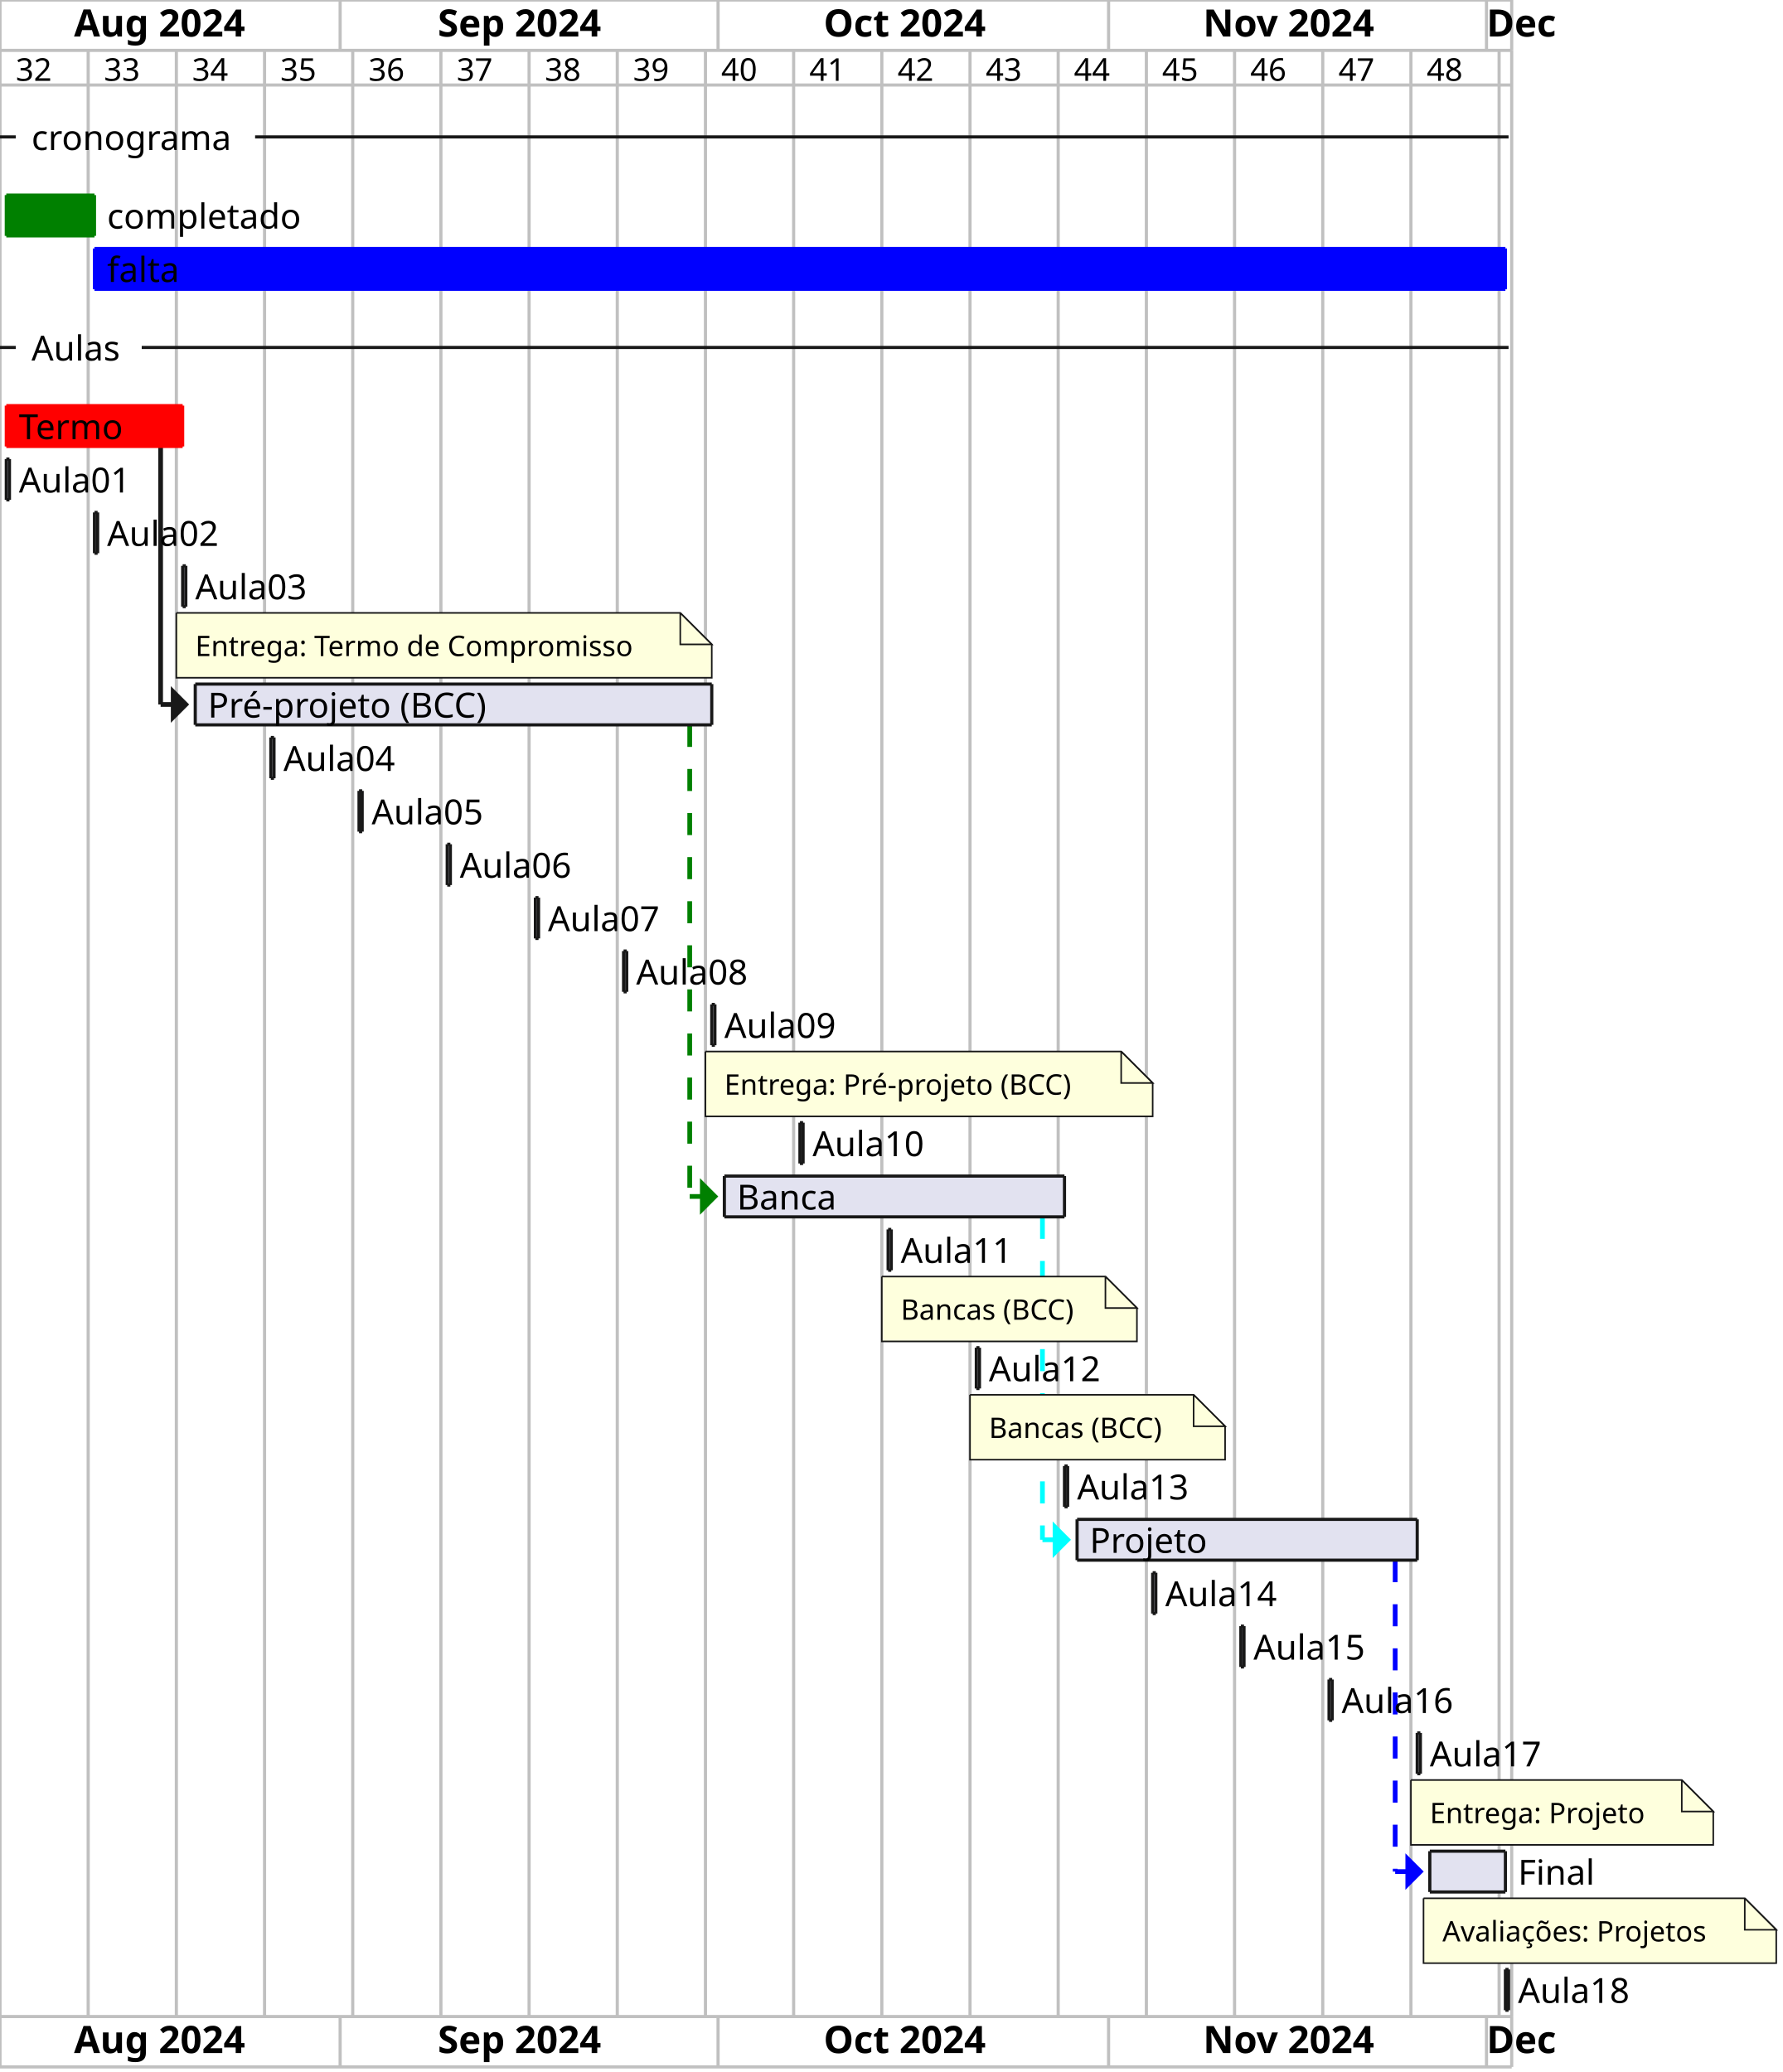
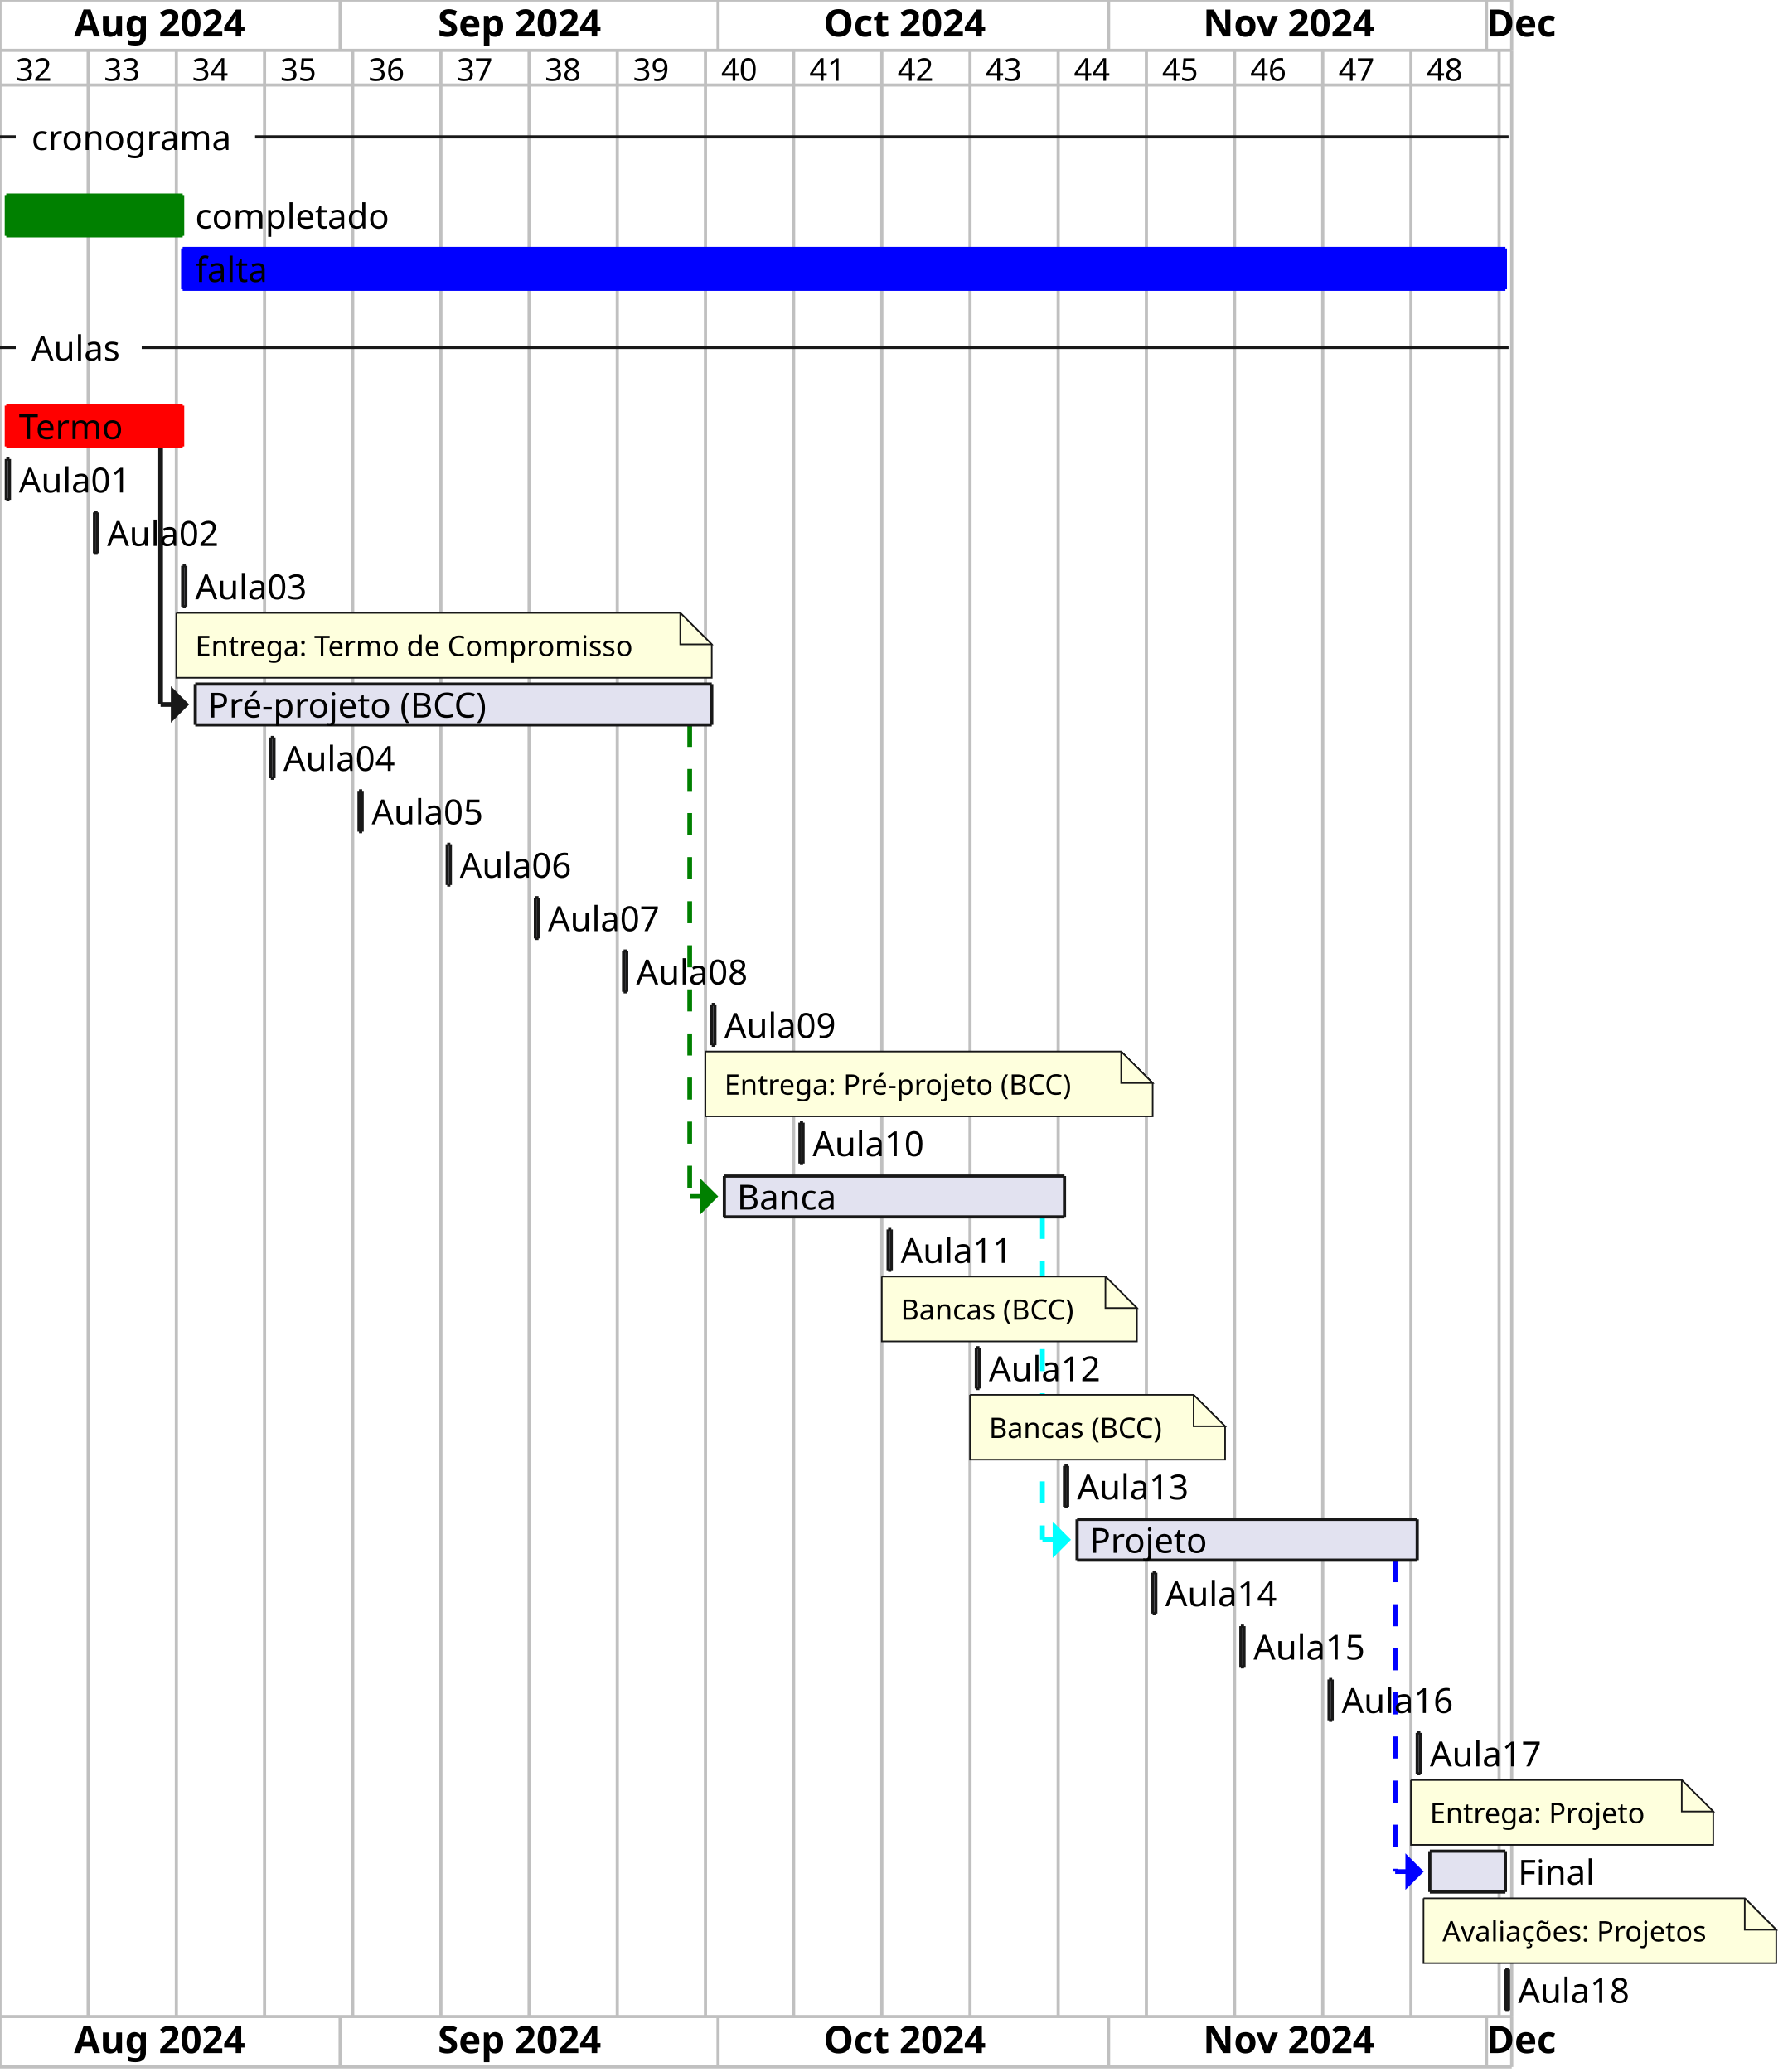
<svg xmlns="http://www.w3.org/2000/svg" contentStyleType="text/css" height="658px" preserveAspectRatio="none" style="width:566px;height:658px;background:#FFFFFF;" version="1.1" viewBox="0 0 566 658" width="566px" zoomAndPan="magnify">
  <defs />
  <g>
    <text fill="#000000" font-family="sans-serif" font-size="10" lengthAdjust="spacing" textLength="12" x="5" y="25.668">32</text>
    <text fill="#000000" font-family="sans-serif" font-size="10" lengthAdjust="spacing" textLength="12" x="33" y="25.668">33</text>
    <text fill="#000000" font-family="sans-serif" font-size="10" lengthAdjust="spacing" textLength="12" x="61" y="25.668">34</text>
    <text fill="#000000" font-family="sans-serif" font-size="10" lengthAdjust="spacing" textLength="12" x="89" y="25.668">35</text>
    <text fill="#000000" font-family="sans-serif" font-size="10" lengthAdjust="spacing" textLength="12" x="117" y="25.668">36</text>
    <text fill="#000000" font-family="sans-serif" font-size="10" lengthAdjust="spacing" textLength="12" x="145" y="25.668">37</text>
    <text fill="#000000" font-family="sans-serif" font-size="10" lengthAdjust="spacing" textLength="12" x="173" y="25.668">38</text>
    <text fill="#000000" font-family="sans-serif" font-size="10" lengthAdjust="spacing" textLength="12" x="201" y="25.668">39</text>
    <text fill="#000000" font-family="sans-serif" font-size="10" lengthAdjust="spacing" textLength="12" x="229" y="25.668">40</text>
    <text fill="#000000" font-family="sans-serif" font-size="10" lengthAdjust="spacing" textLength="12" x="257" y="25.668">41</text>
    <text fill="#000000" font-family="sans-serif" font-size="10" lengthAdjust="spacing" textLength="12" x="285" y="25.668">42</text>
    <text fill="#000000" font-family="sans-serif" font-size="10" lengthAdjust="spacing" textLength="12" x="313" y="25.668">43</text>
    <text fill="#000000" font-family="sans-serif" font-size="10" lengthAdjust="spacing" textLength="12" x="341" y="25.668">44</text>
    <text fill="#000000" font-family="sans-serif" font-size="10" lengthAdjust="spacing" textLength="12" x="369" y="25.668">45</text>
    <text fill="#000000" font-family="sans-serif" font-size="10" lengthAdjust="spacing" textLength="12" x="397" y="25.668">46</text>
    <text fill="#000000" font-family="sans-serif" font-size="10" lengthAdjust="spacing" textLength="12" x="425" y="25.668">47</text>
    <text fill="#000000" font-family="sans-serif" font-size="10" lengthAdjust="spacing" textLength="12" x="453" y="25.668">48</text>
    <line style="stroke:#C0C0C0;stroke-width:1.0;" x1="0" x2="0" y1="16" y2="640.385" />
    <line style="stroke:#C0C0C0;stroke-width:1.0;" x1="28" x2="28" y1="16" y2="640.385" />
    <line style="stroke:#C0C0C0;stroke-width:1.0;" x1="56" x2="56" y1="16" y2="640.385" />
    <line style="stroke:#C0C0C0;stroke-width:1.0;" x1="84" x2="84" y1="16" y2="640.385" />
    <line style="stroke:#C0C0C0;stroke-width:1.0;" x1="112" x2="112" y1="16" y2="640.385" />
    <line style="stroke:#C0C0C0;stroke-width:1.0;" x1="140" x2="140" y1="16" y2="640.385" />
    <line style="stroke:#C0C0C0;stroke-width:1.0;" x1="168" x2="168" y1="16" y2="640.385" />
    <line style="stroke:#C0C0C0;stroke-width:1.0;" x1="196" x2="196" y1="16" y2="640.385" />
    <line style="stroke:#C0C0C0;stroke-width:1.0;" x1="224" x2="224" y1="16" y2="640.385" />
    <line style="stroke:#C0C0C0;stroke-width:1.0;" x1="252" x2="252" y1="16" y2="640.385" />
    <line style="stroke:#C0C0C0;stroke-width:1.0;" x1="280" x2="280" y1="16" y2="640.385" />
    <line style="stroke:#C0C0C0;stroke-width:1.0;" x1="308" x2="308" y1="16" y2="640.385" />
    <line style="stroke:#C0C0C0;stroke-width:1.0;" x1="336" x2="336" y1="16" y2="640.385" />
    <line style="stroke:#C0C0C0;stroke-width:1.0;" x1="364" x2="364" y1="16" y2="640.385" />
    <line style="stroke:#C0C0C0;stroke-width:1.0;" x1="392" x2="392" y1="16" y2="640.385" />
    <line style="stroke:#C0C0C0;stroke-width:1.0;" x1="420" x2="420" y1="16" y2="640.385" />
    <line style="stroke:#C0C0C0;stroke-width:1.0;" x1="448" x2="448" y1="16" y2="640.385" />
    <line style="stroke:#C0C0C0;stroke-width:1.0;" x1="476" x2="476" y1="16" y2="640.385" />
    <line style="stroke:#C0C0C0;stroke-width:1.0;" x1="480" x2="480" y1="16" y2="640.385" />
    <line style="stroke:#C0C0C0;stroke-width:1.0;" x1="0" x2="0" y1="0" y2="16" />
    <line style="stroke:#C0C0C0;stroke-width:1.0;" x1="108" x2="108" y1="0" y2="16" />
    <text fill="#000000" font-family="sans-serif" font-size="12" font-weight="bold" lengthAdjust="spacing" textLength="61" x="23.5" y="11.602">Aug 2024</text>
    <line style="stroke:#C0C0C0;stroke-width:1.0;" x1="228" x2="228" y1="0" y2="16" />
    <text fill="#000000" font-family="sans-serif" font-size="12" font-weight="bold" lengthAdjust="spacing" textLength="58" x="139" y="11.602">Sep 2024</text>
    <line style="stroke:#C0C0C0;stroke-width:1.0;" x1="352" x2="352" y1="0" y2="16" />
    <text fill="#000000" font-family="sans-serif" font-size="12" font-weight="bold" lengthAdjust="spacing" textLength="57" x="261.5" y="11.602">Oct 2024</text>
    <line style="stroke:#C0C0C0;stroke-width:1.0;" x1="472" x2="472" y1="0" y2="16" />
    <text fill="#000000" font-family="sans-serif" font-size="12" font-weight="bold" lengthAdjust="spacing" textLength="60" x="382" y="11.602">Nov 2024</text>
    <line style="stroke:#C0C0C0;stroke-width:1.0;" x1="480" x2="480" y1="0" y2="16" />
    <text fill="#000000" font-family="sans-serif" font-size="12" font-weight="bold" lengthAdjust="spacing" textLength="23" x="472" y="11.602">Dec</text>
    <line style="stroke:#C0C0C0;stroke-width:1.0;" x1="0" x2="480" y1="0" y2="0" />
    <line style="stroke:#C0C0C0;stroke-width:1.0;" x1="0" x2="480" y1="16" y2="16" />
    <line style="stroke:#C0C0C0;stroke-width:1.0;" x1="0" x2="480" y1="27" y2="27" />
    <line style="stroke:#181818;stroke-width:1.5;" x1="51" x2="51" y1="141.775" y2="223.718" />
    <line style="stroke:#181818;stroke-width:1.5;" x1="51" x2="59" y1="223.718" y2="223.718" />
    <polygon fill="#181818" points="55,219.718,55,223.718,55,227.718,59,223.718" style="stroke:#181818;stroke-width:1.5;" />
    <line style="stroke:#008000;stroke-width:1.5;stroke-dasharray:7.0,7.0;" x1="219" x2="219" y1="230.195" y2="379.958" />
    <line style="stroke:#008000;stroke-width:1.5;stroke-dasharray:7.0,7.0;" x1="219" x2="227" y1="379.958" y2="379.958" />
    <polygon fill="#008000" points="223,375.958,223,379.958,223,383.958,227,379.958" style="stroke:#008000;stroke-width:1.5;" />
    <line style="stroke:#00FFFF;stroke-width:1.5;stroke-dasharray:7.0,7.0;" x1="331" x2="331" y1="386.435" y2="488.978" />
    <line style="stroke:#00FFFF;stroke-width:1.5;stroke-dasharray:7.0,7.0;" x1="331" x2="339" y1="488.978" y2="488.978" />
    <polygon fill="#00FFFF" points="335,484.978,335,488.978,335,492.978,339,488.978" style="stroke:#00FFFF;stroke-width:1.5;" />
    <line style="stroke:#0000FF;stroke-width:1.5;stroke-dasharray:7.0,7.0;" x1="443" x2="443" y1="495.455" y2="594.352" />
    <line style="stroke:#0000FF;stroke-width:1.5;stroke-dasharray:7.0,7.0;" x1="443" x2="451" y1="594.352" y2="594.352" />
    <polygon fill="#0000FF" points="447,590.352,447,594.352,447,598.352,451,594.352" style="stroke:#0000FF;stroke-width:1.5;" />
    <line style="stroke:#181818;stroke-width:1.0;" x1="0" x2="5" y1="43.477" y2="43.477" />
    <line style="stroke:#181818;stroke-width:1.0;" x1="81" x2="479" y1="43.477" y2="43.477" />
-     <rect fill="#008000" height="12.955" style="stroke:none;stroke-width:1.0;" width="28" x="2" y="61.955" />
-     <line style="stroke:#008000;stroke-width:1.0;" x1="2" x2="30" y1="61.955" y2="61.955" />
-     <line style="stroke:#008000;stroke-width:1.0;" x1="2" x2="30" y1="74.91" y2="74.91" />
+     <rect fill="#008000" height="12.955" style="stroke:none;stroke-width:1.0;" width="56" x="2" y="61.955" />
+     <line style="stroke:#008000;stroke-width:1.0;" x1="2" x2="58" y1="61.955" y2="61.955" />
+     <line style="stroke:#008000;stroke-width:1.0;" x1="2" x2="58" y1="74.91" y2="74.91" />
    <line style="stroke:#008000;stroke-width:1.0;" x1="2" x2="2" y1="61.955" y2="74.91" />
-     <line style="stroke:#008000;stroke-width:1.0;" x1="30" x2="30" y1="61.955" y2="74.91" />
-     <rect fill="#0000FF" height="12.955" style="stroke:none;stroke-width:1.0;" width="448" x="30" y="78.91" />
-     <line style="stroke:#0000FF;stroke-width:1.0;" x1="30" x2="478" y1="78.91" y2="78.91" />
-     <line style="stroke:#0000FF;stroke-width:1.0;" x1="30" x2="478" y1="91.865" y2="91.865" />
-     <line style="stroke:#0000FF;stroke-width:1.0;" x1="30" x2="30" y1="78.91" y2="91.865" />
+     <line style="stroke:#008000;stroke-width:1.0;" x1="58" x2="58" y1="61.955" y2="74.91" />
+     <rect fill="#0000FF" height="12.955" style="stroke:none;stroke-width:1.0;" width="420" x="58" y="78.91" />
+     <line style="stroke:#0000FF;stroke-width:1.0;" x1="58" x2="478" y1="78.91" y2="78.91" />
+     <line style="stroke:#0000FF;stroke-width:1.0;" x1="58" x2="478" y1="91.865" y2="91.865" />
+     <line style="stroke:#0000FF;stroke-width:1.0;" x1="58" x2="58" y1="78.91" y2="91.865" />
    <line style="stroke:#0000FF;stroke-width:1.0;" x1="478" x2="478" y1="78.91" y2="91.865" />
    <line style="stroke:#181818;stroke-width:1.0;" x1="0" x2="5" y1="110.343" y2="110.343" />
    <line style="stroke:#181818;stroke-width:1.0;" x1="45" x2="479" y1="110.343" y2="110.343" />
    <rect fill="#FF0000" height="12.955" style="stroke:none;stroke-width:1.0;" width="56" x="2" y="128.82" />
    <line style="stroke:#FF0000;stroke-width:1.0;" x1="2" x2="58" y1="128.82" y2="128.82" />
    <line style="stroke:#FF0000;stroke-width:1.0;" x1="2" x2="58" y1="141.775" y2="141.775" />
    <line style="stroke:#FF0000;stroke-width:1.0;" x1="2" x2="2" y1="128.82" y2="141.775" />
    <line style="stroke:#FF0000;stroke-width:1.0;" x1="58" x2="58" y1="128.82" y2="141.775" />
    <rect fill="#E2E2F0" height="12.955" style="stroke:none;stroke-width:1.0;" width="1" x="2" y="145.775" />
    <line style="stroke:#181818;stroke-width:1.0;" x1="2" x2="3" y1="145.775" y2="145.775" />
    <line style="stroke:#181818;stroke-width:1.0;" x1="2" x2="3" y1="158.731" y2="158.731" />
    <line style="stroke:#181818;stroke-width:1.0;" x1="2" x2="2" y1="145.775" y2="158.731" />
    <line style="stroke:#181818;stroke-width:1.0;" x1="3" x2="3" y1="145.775" y2="158.731" />
    <rect fill="#E2E2F0" height="12.955" style="stroke:none;stroke-width:1.0;" width="1" x="30" y="162.731" />
    <line style="stroke:#181818;stroke-width:1.0;" x1="30" x2="31" y1="162.731" y2="162.731" />
    <line style="stroke:#181818;stroke-width:1.0;" x1="30" x2="31" y1="175.685" y2="175.685" />
    <line style="stroke:#181818;stroke-width:1.0;" x1="30" x2="30" y1="162.731" y2="175.685" />
    <line style="stroke:#181818;stroke-width:1.0;" x1="31" x2="31" y1="162.731" y2="175.685" />
    <path d="M56,194.641 L56,215.24 L226,215.24 L226,204.641 L216,194.641 L56,194.641 " fill="#FEFFDD" style="stroke:#181818;stroke-width:0.5;" />
    <path d="M216,194.641 L216,204.641 L226,204.641 L216,194.641 " fill="#FEFFDD" style="stroke:#181818;stroke-width:0.5;" />
    <text fill="#000000" font-family="sans-serif" font-size="9" lengthAdjust="spacing" textLength="149" x="62" y="208.342">Entrega: Termo de Compromisso</text>
    <rect fill="#E2E2F0" height="12.955" style="stroke:none;stroke-width:1.0;" width="1" x="58" y="179.685" />
    <line style="stroke:#181818;stroke-width:1.0;" x1="58" x2="59" y1="179.685" y2="179.685" />
    <line style="stroke:#181818;stroke-width:1.0;" x1="58" x2="59" y1="192.641" y2="192.641" />
    <line style="stroke:#181818;stroke-width:1.0;" x1="58" x2="58" y1="179.685" y2="192.641" />
    <line style="stroke:#181818;stroke-width:1.0;" x1="59" x2="59" y1="179.685" y2="192.641" />
    <rect fill="#E2E2F0" height="12.955" style="stroke:none;stroke-width:1.0;" width="164" x="62" y="217.24" />
    <line style="stroke:#181818;stroke-width:1.0;" x1="62" x2="226" y1="217.24" y2="217.24" />
    <line style="stroke:#181818;stroke-width:1.0;" x1="62" x2="226" y1="230.195" y2="230.195" />
    <line style="stroke:#181818;stroke-width:1.0;" x1="62" x2="62" y1="217.24" y2="230.195" />
    <line style="stroke:#181818;stroke-width:1.0;" x1="226" x2="226" y1="217.24" y2="230.195" />
    <rect fill="#E2E2F0" height="12.955" style="stroke:none;stroke-width:1.0;" width="1" x="86" y="234.195" />
    <line style="stroke:#181818;stroke-width:1.0;" x1="86" x2="87" y1="234.195" y2="234.195" />
    <line style="stroke:#181818;stroke-width:1.0;" x1="86" x2="87" y1="247.15" y2="247.15" />
    <line style="stroke:#181818;stroke-width:1.0;" x1="86" x2="86" y1="234.195" y2="247.15" />
    <line style="stroke:#181818;stroke-width:1.0;" x1="87" x2="87" y1="234.195" y2="247.15" />
    <rect fill="#E2E2F0" height="12.955" style="stroke:none;stroke-width:1.0;" width="1" x="114" y="251.15" />
    <line style="stroke:#181818;stroke-width:1.0;" x1="114" x2="115" y1="251.15" y2="251.15" />
    <line style="stroke:#181818;stroke-width:1.0;" x1="114" x2="115" y1="264.106" y2="264.106" />
    <line style="stroke:#181818;stroke-width:1.0;" x1="114" x2="114" y1="251.15" y2="264.106" />
    <line style="stroke:#181818;stroke-width:1.0;" x1="115" x2="115" y1="251.15" y2="264.106" />
    <rect fill="#E2E2F0" height="12.955" style="stroke:none;stroke-width:1.0;" width="1" x="142" y="268.106" />
    <line style="stroke:#181818;stroke-width:1.0;" x1="142" x2="143" y1="268.106" y2="268.106" />
    <line style="stroke:#181818;stroke-width:1.0;" x1="142" x2="143" y1="281.06" y2="281.06" />
    <line style="stroke:#181818;stroke-width:1.0;" x1="142" x2="142" y1="268.106" y2="281.06" />
    <line style="stroke:#181818;stroke-width:1.0;" x1="143" x2="143" y1="268.106" y2="281.06" />
    <rect fill="#E2E2F0" height="12.955" style="stroke:none;stroke-width:1.0;" width="1" x="170" y="285.06" />
    <line style="stroke:#181818;stroke-width:1.0;" x1="170" x2="171" y1="285.06" y2="285.06" />
    <line style="stroke:#181818;stroke-width:1.0;" x1="170" x2="171" y1="298.016" y2="298.016" />
    <line style="stroke:#181818;stroke-width:1.0;" x1="170" x2="170" y1="285.06" y2="298.016" />
    <line style="stroke:#181818;stroke-width:1.0;" x1="171" x2="171" y1="285.06" y2="298.016" />
    <rect fill="#E2E2F0" height="12.955" style="stroke:none;stroke-width:1.0;" width="1" x="198" y="302.016" />
    <line style="stroke:#181818;stroke-width:1.0;" x1="198" x2="199" y1="302.016" y2="302.016" />
    <line style="stroke:#181818;stroke-width:1.0;" x1="198" x2="199" y1="314.971" y2="314.971" />
    <line style="stroke:#181818;stroke-width:1.0;" x1="198" x2="198" y1="302.016" y2="314.971" />
    <line style="stroke:#181818;stroke-width:1.0;" x1="199" x2="199" y1="302.016" y2="314.971" />
    <path d="M224,333.926 L224,354.525 L366,354.525 L366,343.926 L356,333.926 L224,333.926 " fill="#FEFFDD" style="stroke:#181818;stroke-width:0.5;" />
    <path d="M356,333.926 L356,343.926 L366,343.926 L356,333.926 " fill="#FEFFDD" style="stroke:#181818;stroke-width:0.5;" />
    <text fill="#000000" font-family="sans-serif" font-size="9" lengthAdjust="spacing" textLength="118" x="230" y="347.627">Entrega: Pré-projeto (BCC)</text>
    <rect fill="#E2E2F0" height="12.955" style="stroke:none;stroke-width:1.0;" width="1" x="226" y="318.971" />
    <line style="stroke:#181818;stroke-width:1.0;" x1="226" x2="227" y1="318.971" y2="318.971" />
    <line style="stroke:#181818;stroke-width:1.0;" x1="226" x2="227" y1="331.926" y2="331.926" />
    <line style="stroke:#181818;stroke-width:1.0;" x1="226" x2="226" y1="318.971" y2="331.926" />
    <line style="stroke:#181818;stroke-width:1.0;" x1="227" x2="227" y1="318.971" y2="331.926" />
    <rect fill="#E2E2F0" height="12.955" style="stroke:none;stroke-width:1.0;" width="1" x="254" y="356.525" />
    <line style="stroke:#181818;stroke-width:1.0;" x1="254" x2="255" y1="356.525" y2="356.525" />
    <line style="stroke:#181818;stroke-width:1.0;" x1="254" x2="255" y1="369.481" y2="369.481" />
    <line style="stroke:#181818;stroke-width:1.0;" x1="254" x2="254" y1="356.525" y2="369.481" />
    <line style="stroke:#181818;stroke-width:1.0;" x1="255" x2="255" y1="356.525" y2="369.481" />
    <rect fill="#E2E2F0" height="12.955" style="stroke:none;stroke-width:1.0;" width="108" x="230" y="373.481" />
    <line style="stroke:#181818;stroke-width:1.0;" x1="230" x2="338" y1="373.481" y2="373.481" />
    <line style="stroke:#181818;stroke-width:1.0;" x1="230" x2="338" y1="386.435" y2="386.435" />
    <line style="stroke:#181818;stroke-width:1.0;" x1="230" x2="230" y1="373.481" y2="386.435" />
    <line style="stroke:#181818;stroke-width:1.0;" x1="338" x2="338" y1="373.481" y2="386.435" />
    <path d="M280,405.391 L280,425.99 L361,425.99 L361,415.391 L351,405.391 L280,405.391 " fill="#FEFFDD" style="stroke:#181818;stroke-width:0.5;" />
    <path d="M351,405.391 L351,415.391 L361,415.391 L351,405.391 " fill="#FEFFDD" style="stroke:#181818;stroke-width:0.5;" />
    <text fill="#000000" font-family="sans-serif" font-size="9" lengthAdjust="spacing" textLength="57" x="286" y="419.092">Bancas (BCC)</text>
    <rect fill="#E2E2F0" height="12.955" style="stroke:none;stroke-width:1.0;" width="1" x="282" y="390.435" />
    <line style="stroke:#181818;stroke-width:1.0;" x1="282" x2="283" y1="390.435" y2="390.435" />
    <line style="stroke:#181818;stroke-width:1.0;" x1="282" x2="283" y1="403.391" y2="403.391" />
    <line style="stroke:#181818;stroke-width:1.0;" x1="282" x2="282" y1="390.435" y2="403.391" />
    <line style="stroke:#181818;stroke-width:1.0;" x1="283" x2="283" y1="390.435" y2="403.391" />
    <path d="M308,442.945 L308,463.545 L389,463.545 L389,452.945 L379,442.945 L308,442.945 " fill="#FEFFDD" style="stroke:#181818;stroke-width:0.5;" />
    <path d="M379,442.945 L379,452.945 L389,452.945 L379,442.945 " fill="#FEFFDD" style="stroke:#181818;stroke-width:0.5;" />
    <text fill="#000000" font-family="sans-serif" font-size="9" lengthAdjust="spacing" textLength="57" x="314" y="456.647">Bancas (BCC)</text>
    <rect fill="#E2E2F0" height="12.955" style="stroke:none;stroke-width:1.0;" width="1" x="310" y="427.99" />
    <line style="stroke:#181818;stroke-width:1.0;" x1="310" x2="311" y1="427.99" y2="427.99" />
    <line style="stroke:#181818;stroke-width:1.0;" x1="310" x2="311" y1="440.945" y2="440.945" />
    <line style="stroke:#181818;stroke-width:1.0;" x1="310" x2="310" y1="427.99" y2="440.945" />
    <line style="stroke:#181818;stroke-width:1.0;" x1="311" x2="311" y1="427.99" y2="440.945" />
    <rect fill="#E2E2F0" height="12.955" style="stroke:none;stroke-width:1.0;" width="1" x="338" y="465.545" />
    <line style="stroke:#181818;stroke-width:1.0;" x1="338" x2="339" y1="465.545" y2="465.545" />
    <line style="stroke:#181818;stroke-width:1.0;" x1="338" x2="339" y1="478.5" y2="478.5" />
    <line style="stroke:#181818;stroke-width:1.0;" x1="338" x2="338" y1="465.545" y2="478.5" />
    <line style="stroke:#181818;stroke-width:1.0;" x1="339" x2="339" y1="465.545" y2="478.5" />
    <rect fill="#E2E2F0" height="12.955" style="stroke:none;stroke-width:1.0;" width="108" x="342" y="482.5" />
    <line style="stroke:#181818;stroke-width:1.0;" x1="342" x2="450" y1="482.5" y2="482.5" />
    <line style="stroke:#181818;stroke-width:1.0;" x1="342" x2="450" y1="495.455" y2="495.455" />
    <line style="stroke:#181818;stroke-width:1.0;" x1="342" x2="342" y1="482.5" y2="495.455" />
    <line style="stroke:#181818;stroke-width:1.0;" x1="450" x2="450" y1="482.5" y2="495.455" />
    <rect fill="#E2E2F0" height="12.955" style="stroke:none;stroke-width:1.0;" width="1" x="366" y="499.455" />
    <line style="stroke:#181818;stroke-width:1.0;" x1="366" x2="367" y1="499.455" y2="499.455" />
    <line style="stroke:#181818;stroke-width:1.0;" x1="366" x2="367" y1="512.41" y2="512.41" />
    <line style="stroke:#181818;stroke-width:1.0;" x1="366" x2="366" y1="499.455" y2="512.41" />
    <line style="stroke:#181818;stroke-width:1.0;" x1="367" x2="367" y1="499.455" y2="512.41" />
    <rect fill="#E2E2F0" height="12.955" style="stroke:none;stroke-width:1.0;" width="1" x="394" y="516.41" />
    <line style="stroke:#181818;stroke-width:1.0;" x1="394" x2="395" y1="516.41" y2="516.41" />
    <line style="stroke:#181818;stroke-width:1.0;" x1="394" x2="395" y1="529.365" y2="529.365" />
    <line style="stroke:#181818;stroke-width:1.0;" x1="394" x2="394" y1="516.41" y2="529.365" />
    <line style="stroke:#181818;stroke-width:1.0;" x1="395" x2="395" y1="516.41" y2="529.365" />
    <rect fill="#E2E2F0" height="12.955" style="stroke:none;stroke-width:1.0;" width="1" x="422" y="533.365" />
    <line style="stroke:#181818;stroke-width:1.0;" x1="422" x2="423" y1="533.365" y2="533.365" />
    <line style="stroke:#181818;stroke-width:1.0;" x1="422" x2="423" y1="546.32" y2="546.32" />
    <line style="stroke:#181818;stroke-width:1.0;" x1="422" x2="422" y1="533.365" y2="546.32" />
    <line style="stroke:#181818;stroke-width:1.0;" x1="423" x2="423" y1="533.365" y2="546.32" />
    <path d="M448,565.275 L448,585.875 L544,585.875 L544,575.275 L534,565.275 L448,565.275 " fill="#FEFFDD" style="stroke:#181818;stroke-width:0.5;" />
    <path d="M534,565.275 L534,575.275 L544,575.275 L534,565.275 " fill="#FEFFDD" style="stroke:#181818;stroke-width:0.5;" />
    <text fill="#000000" font-family="sans-serif" font-size="9" lengthAdjust="spacing" textLength="72" x="454" y="578.977">Entrega: Projeto</text>
    <rect fill="#E2E2F0" height="12.955" style="stroke:none;stroke-width:1.0;" width="1" x="450" y="550.32" />
    <line style="stroke:#181818;stroke-width:1.0;" x1="450" x2="451" y1="550.32" y2="550.32" />
    <line style="stroke:#181818;stroke-width:1.0;" x1="450" x2="451" y1="563.275" y2="563.275" />
    <line style="stroke:#181818;stroke-width:1.0;" x1="450" x2="450" y1="550.32" y2="563.275" />
    <line style="stroke:#181818;stroke-width:1.0;" x1="451" x2="451" y1="550.32" y2="563.275" />
    <path d="M452,602.83 L452,623.43 L564,623.43 L564,612.83 L554,602.83 L452,602.83 " fill="#FEFFDD" style="stroke:#181818;stroke-width:0.5;" />
    <path d="M554,602.83 L554,612.83 L564,612.83 L554,602.83 " fill="#FEFFDD" style="stroke:#181818;stroke-width:0.5;" />
    <text fill="#000000" font-family="sans-serif" font-size="9" lengthAdjust="spacing" textLength="91" x="458" y="616.531">Avaliações: Projetos</text>
    <rect fill="#E2E2F0" height="12.955" style="stroke:none;stroke-width:1.0;" width="24" x="454" y="587.875" />
    <line style="stroke:#181818;stroke-width:1.0;" x1="454" x2="478" y1="587.875" y2="587.875" />
    <line style="stroke:#181818;stroke-width:1.0;" x1="454" x2="478" y1="600.83" y2="600.83" />
    <line style="stroke:#181818;stroke-width:1.0;" x1="454" x2="454" y1="587.875" y2="600.83" />
    <line style="stroke:#181818;stroke-width:1.0;" x1="478" x2="478" y1="587.875" y2="600.83" />
    <rect fill="#E2E2F0" height="12.955" style="stroke:none;stroke-width:1.0;" width="1" x="478" y="625.43" />
    <line style="stroke:#181818;stroke-width:1.0;" x1="478" x2="479" y1="625.43" y2="625.43" />
    <line style="stroke:#181818;stroke-width:1.0;" x1="478" x2="479" y1="638.385" y2="638.385" />
    <line style="stroke:#181818;stroke-width:1.0;" x1="478" x2="478" y1="625.43" y2="638.385" />
    <line style="stroke:#181818;stroke-width:1.0;" x1="479" x2="479" y1="625.43" y2="638.385" />
    <text fill="#000000" font-family="sans-serif" font-size="11" lengthAdjust="spacing" textLength="66" x="10" y="47.635">cronograma</text>
-     <text fill="#000000" font-family="sans-serif" font-size="11" lengthAdjust="spacing" textLength="63" x="34" y="72.59">completado</text>
-     <text fill="#000000" font-family="sans-serif" font-size="11" lengthAdjust="spacing" textLength="23" x="34" y="89.545">falta</text>
+     <text fill="#000000" font-family="sans-serif" font-size="11" lengthAdjust="spacing" textLength="63" x="62" y="72.59">completado</text>
+     <text fill="#000000" font-family="sans-serif" font-size="11" lengthAdjust="spacing" textLength="23" x="62" y="89.545">falta</text>
    <text fill="#000000" font-family="sans-serif" font-size="11" lengthAdjust="spacing" textLength="30" x="10" y="114.5">Aulas</text>
    <text fill="#000000" font-family="sans-serif" font-size="11" lengthAdjust="spacing" textLength="35" x="6" y="139.455">Termo</text>
    <text fill="#000000" font-family="sans-serif" font-size="11" lengthAdjust="spacing" textLength="38" x="6" y="156.41">Aula01</text>
    <text fill="#000000" font-family="sans-serif" font-size="11" lengthAdjust="spacing" textLength="38" x="34" y="173.365">Aula02</text>
    <text fill="#000000" font-family="sans-serif" font-size="11" lengthAdjust="spacing" textLength="38" x="62" y="190.32">Aula03</text>
    <text fill="#000000" font-family="sans-serif" font-size="11" lengthAdjust="spacing" textLength="95" x="66" y="227.875">Pré-projeto (BCC)</text>
    <text fill="#000000" font-family="sans-serif" font-size="11" lengthAdjust="spacing" textLength="38" x="90" y="244.83">Aula04</text>
    <text fill="#000000" font-family="sans-serif" font-size="11" lengthAdjust="spacing" textLength="38" x="118" y="261.785">Aula05</text>
    <text fill="#000000" font-family="sans-serif" font-size="11" lengthAdjust="spacing" textLength="38" x="146" y="278.74">Aula06</text>
    <text fill="#000000" font-family="sans-serif" font-size="11" lengthAdjust="spacing" textLength="38" x="174" y="295.695">Aula07</text>
    <text fill="#000000" font-family="sans-serif" font-size="11" lengthAdjust="spacing" textLength="38" x="202" y="312.65">Aula08</text>
    <text fill="#000000" font-family="sans-serif" font-size="11" lengthAdjust="spacing" textLength="38" x="230" y="329.606">Aula09</text>
    <text fill="#000000" font-family="sans-serif" font-size="11" lengthAdjust="spacing" textLength="38" x="258" y="367.16">Aula10</text>
    <text fill="#000000" font-family="sans-serif" font-size="11" lengthAdjust="spacing" textLength="31" x="234" y="384.115">Banca</text>
    <text fill="#000000" font-family="sans-serif" font-size="11" lengthAdjust="spacing" textLength="38" x="286" y="401.07">Aula11</text>
    <text fill="#000000" font-family="sans-serif" font-size="11" lengthAdjust="spacing" textLength="38" x="314" y="438.625">Aula12</text>
    <text fill="#000000" font-family="sans-serif" font-size="11" lengthAdjust="spacing" textLength="38" x="342" y="476.18">Aula13</text>
    <text fill="#000000" font-family="sans-serif" font-size="11" lengthAdjust="spacing" textLength="38" x="346" y="493.135">Projeto</text>
    <text fill="#000000" font-family="sans-serif" font-size="11" lengthAdjust="spacing" textLength="38" x="370" y="510.09">Aula14</text>
    <text fill="#000000" font-family="sans-serif" font-size="11" lengthAdjust="spacing" textLength="38" x="398" y="527.045">Aula15</text>
    <text fill="#000000" font-family="sans-serif" font-size="11" lengthAdjust="spacing" textLength="38" x="426" y="544">Aula16</text>
    <text fill="#000000" font-family="sans-serif" font-size="11" lengthAdjust="spacing" textLength="38" x="454" y="560.955">Aula17</text>
    <text fill="#000000" font-family="sans-serif" font-size="11" lengthAdjust="spacing" textLength="25" x="482" y="598.51">Final</text>
    <text fill="#000000" font-family="sans-serif" font-size="11" lengthAdjust="spacing" textLength="38" x="482" y="636.064">Aula18</text>
    <line style="stroke:#C0C0C0;stroke-width:1.0;" x1="0" x2="480" y1="640.385" y2="640.385" />
    <line style="stroke:#C0C0C0;stroke-width:1.0;" x1="0" x2="0" y1="640.385" y2="656.385" />
    <line style="stroke:#C0C0C0;stroke-width:1.0;" x1="108" x2="108" y1="640.385" y2="656.385" />
    <text fill="#000000" font-family="sans-serif" font-size="12" font-weight="bold" lengthAdjust="spacing" textLength="61" x="23.5" y="651.986">Aug 2024</text>
    <line style="stroke:#C0C0C0;stroke-width:1.0;" x1="228" x2="228" y1="640.385" y2="656.385" />
    <text fill="#000000" font-family="sans-serif" font-size="12" font-weight="bold" lengthAdjust="spacing" textLength="58" x="139" y="651.986">Sep 2024</text>
    <line style="stroke:#C0C0C0;stroke-width:1.0;" x1="352" x2="352" y1="640.385" y2="656.385" />
    <text fill="#000000" font-family="sans-serif" font-size="12" font-weight="bold" lengthAdjust="spacing" textLength="57" x="261.5" y="651.986">Oct 2024</text>
    <line style="stroke:#C0C0C0;stroke-width:1.0;" x1="472" x2="472" y1="640.385" y2="656.385" />
    <text fill="#000000" font-family="sans-serif" font-size="12" font-weight="bold" lengthAdjust="spacing" textLength="60" x="382" y="651.986">Nov 2024</text>
    <line style="stroke:#C0C0C0;stroke-width:1.0;" x1="480" x2="480" y1="640.385" y2="656.385" />
    <text fill="#000000" font-family="sans-serif" font-size="12" font-weight="bold" lengthAdjust="spacing" textLength="23" x="472" y="651.986">Dec</text>
    <line style="stroke:#C0C0C0;stroke-width:1.0;" x1="0" x2="480" y1="656.385" y2="656.385" />
  </g>
</svg>
